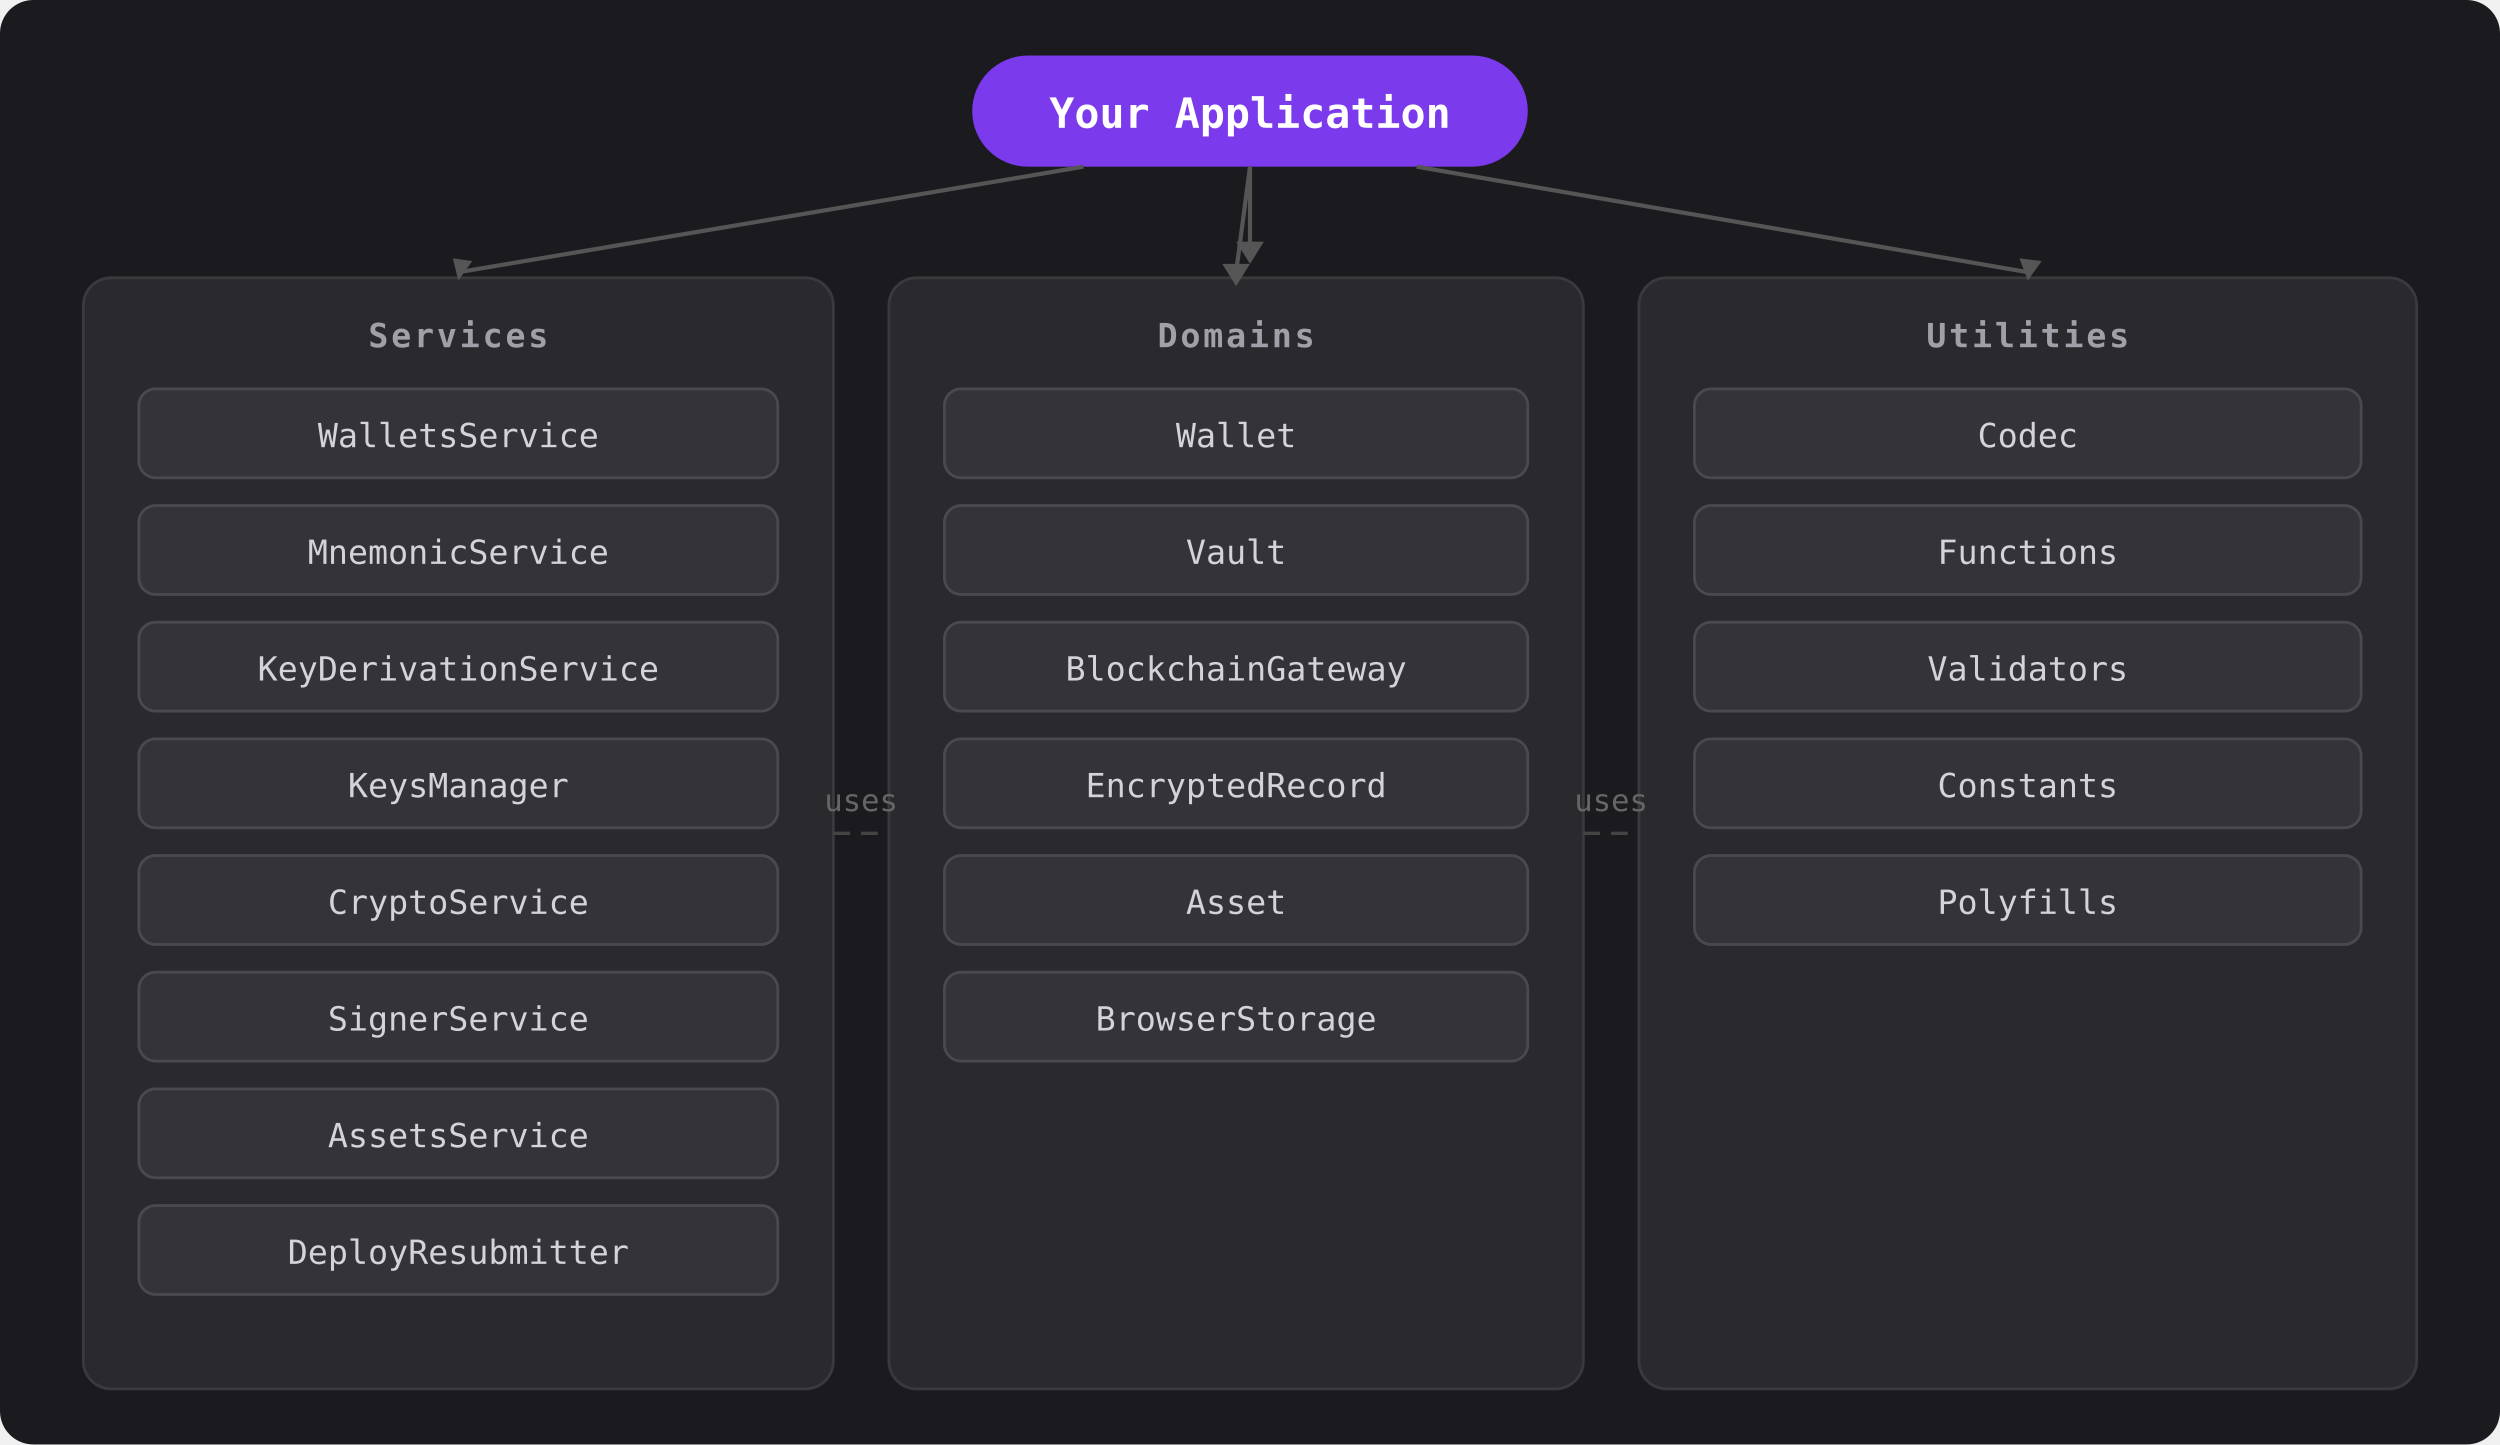
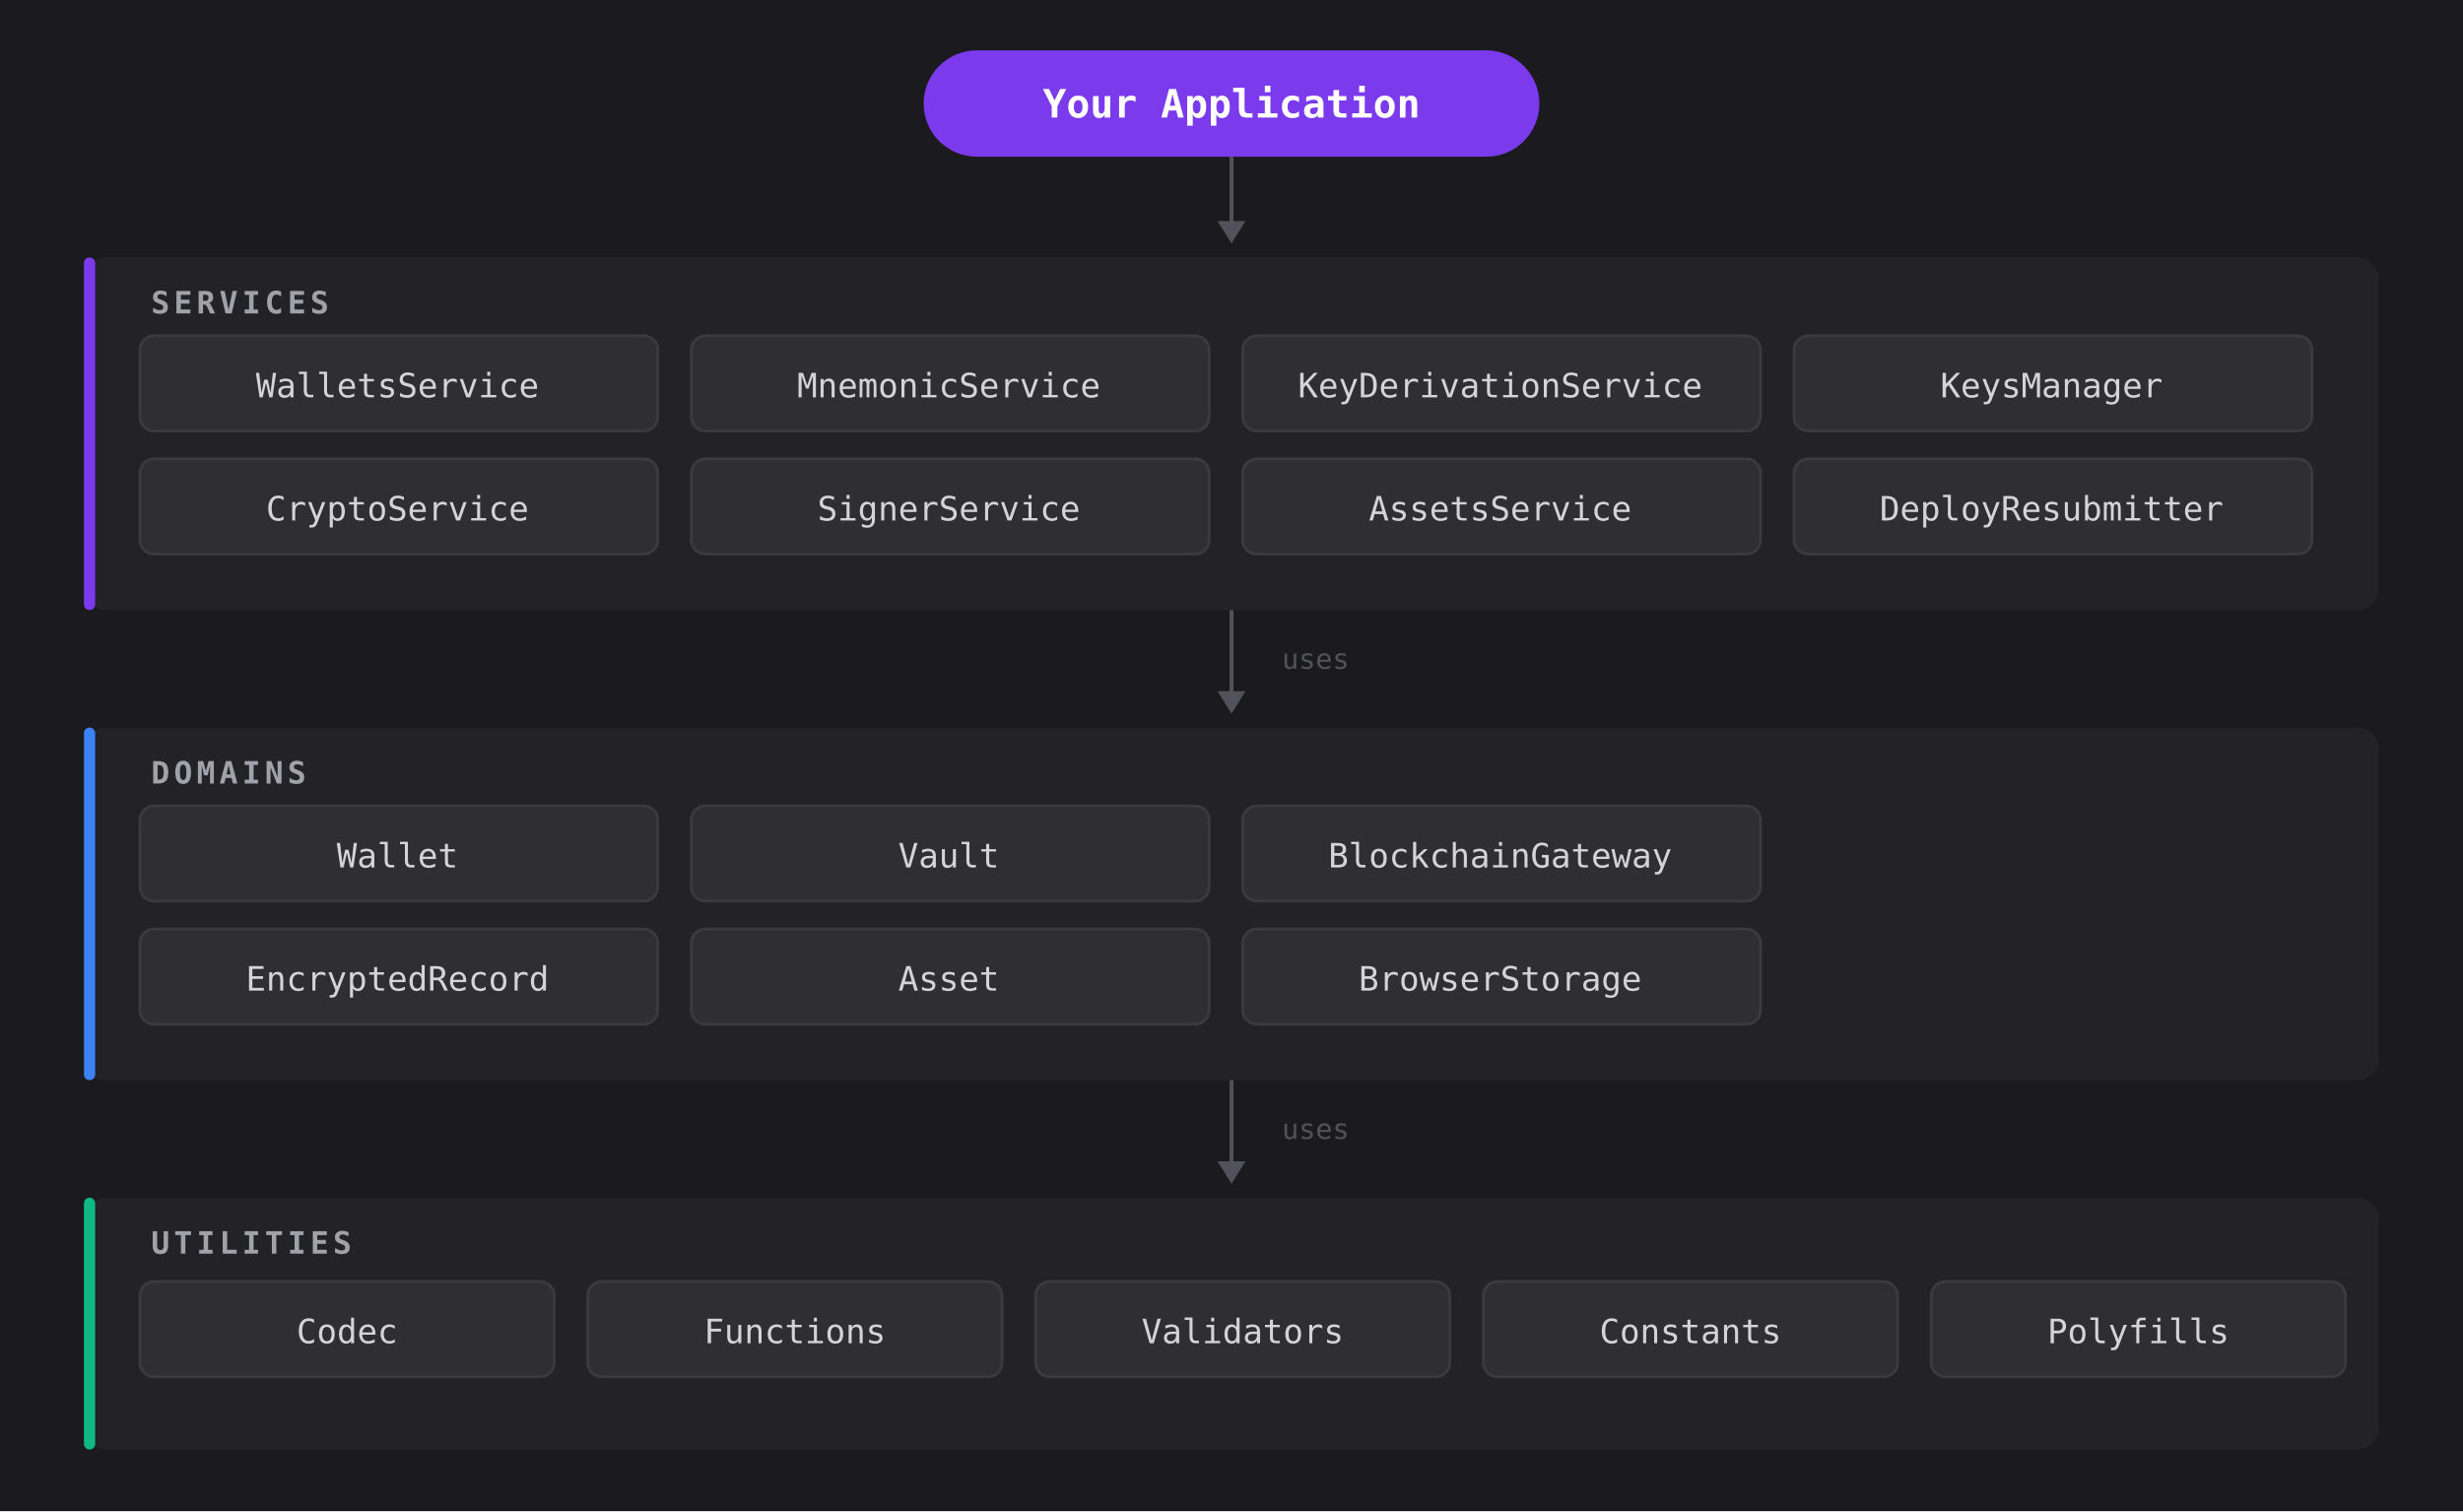
- <svg xmlns="http://www.w3.org/2000/svg" viewBox="0 0 900 520" font-family="'Roboto Mono', 'Consolas', monospace">
+ <svg xmlns="http://www.w3.org/2000/svg" viewBox="0 0 880 540" font-family="'Roboto Mono', 'Consolas', monospace">
  <defs>
    <style>
      .bg { fill: #1b1b1f; }
-       .app-bg { fill: #7c3aed; }
-       .app-text { fill: #fff; font-size: 15px; font-weight: 700; }
-       .layer-bg { fill: #2a2a2e; stroke: #3a3a3e; }
-       .layer-title { fill: #a0a0a8; font-size: 12px; font-weight: 700; text-transform: uppercase; letter-spacing: 1px; }
-       .mod-bg { fill: #333338; stroke: #4a4a4e; }
-       .mod-text { fill: #d4d4d8; font-size: 12px; }
-       .arrow-line { stroke: #555; stroke-width: 1.5; }
-       .arrow-head { fill: #555; }
-       .dash-line { stroke: #444; stroke-width: 1.2; stroke-dasharray: 6 4; }
-       .dash-label { fill: #666; font-size: 11px; }
+       .app-pill { fill: #7c3aed; }
+       .app-label { fill: #fff; font-size: 14px; font-weight: 700; }
+       .layer-bg { fill: #232327; }
+       .layer-border-s { fill: #7c3aed; }
+       .layer-border-d { fill: #3b82f6; }
+       .layer-border-u { fill: #10b981; }
+       .layer-title { fill: #a1a1aa; font-size: 11px; font-weight: 700; letter-spacing: 1.5px; }
+       .mod { fill: #2e2e33; stroke: #3a3a3f; stroke-width: 1; }
+       .mod-label { fill: #d4d4d8; font-size: 12px; }
+       .arrow { stroke: #52525b; stroke-width: 1.4; fill: none; }
+       .arrow-head { fill: #52525b; }
+       .uses { fill: #52525b; font-size: 10px; }

      @media (prefers-color-scheme: light) {
        .bg { fill: #ffffff; }
-         .app-bg { fill: #7c3aed; }
-         .layer-bg { fill: #f4f4f5; stroke: #e4e4e7; }
+         .layer-bg { fill: #f4f4f5; }
+         .mod { fill: #ffffff; stroke: #e4e4e7; }
+         .mod-label { fill: #27272a; }
        .layer-title { fill: #71717a; }
-         .mod-bg { fill: #fff; stroke: #e4e4e7; }
-         .mod-text { fill: #27272a; }
-         .arrow-line { stroke: #a1a1aa; }
-         .arrow-head { fill: #a1a1aa; }
-         .dash-line { stroke: #d4d4d8; }
-         .dash-label { fill: #a1a1aa; }
+         .arrow { stroke: #d4d4d8; }
+         .arrow-head { fill: #d4d4d8; }
+         .uses { fill: #a1a1aa; }
      }
    </style>
  </defs>
-   <rect width="900" height="520" rx="12" class="bg" />
-   <rect x="350" y="20" width="200" height="40" rx="20" class="app-bg" />
-   <text x="450" y="46" text-anchor="middle" class="app-text">Your Application</text>
-   <line x1="450" y1="60" x2="450" y2="90" class="arrow-line" />
-   <polygon points="445,87 450,95 455,87" class="arrow-head" />
-   <rect x="30" y="100" width="270" height="400" rx="10" stroke-width="1" class="layer-bg" />
-   <text x="165" y="125" text-anchor="middle" class="layer-title">Services</text>
-   <rect x="50" y="140" width="230" height="32" rx="6" stroke-width="1" class="mod-bg" />
-   <text x="165" y="161" text-anchor="middle" class="mod-text">WalletsService</text>
-   <rect x="50" y="182" width="230" height="32" rx="6" stroke-width="1" class="mod-bg" />
-   <text x="165" y="203" text-anchor="middle" class="mod-text">MnemonicService</text>
-   <rect x="50" y="224" width="230" height="32" rx="6" stroke-width="1" class="mod-bg" />
-   <text x="165" y="245" text-anchor="middle" class="mod-text">KeyDerivationService</text>
-   <rect x="50" y="266" width="230" height="32" rx="6" stroke-width="1" class="mod-bg" />
-   <text x="165" y="287" text-anchor="middle" class="mod-text">KeysManager</text>
-   <rect x="50" y="308" width="230" height="32" rx="6" stroke-width="1" class="mod-bg" />
-   <text x="165" y="329" text-anchor="middle" class="mod-text">CryptoService</text>
-   <rect x="50" y="350" width="230" height="32" rx="6" stroke-width="1" class="mod-bg" />
-   <text x="165" y="371" text-anchor="middle" class="mod-text">SignerService</text>
-   <rect x="50" y="392" width="230" height="32" rx="6" stroke-width="1" class="mod-bg" />
-   <text x="165" y="413" text-anchor="middle" class="mod-text">AssetsService</text>
-   <rect x="50" y="434" width="230" height="32" rx="6" stroke-width="1" class="mod-bg" />
-   <text x="165" y="455" text-anchor="middle" class="mod-text">DeployResubmitter</text>
-   <rect x="320" y="100" width="250" height="400" rx="10" stroke-width="1" class="layer-bg" />
-   <text x="445" y="125" text-anchor="middle" class="layer-title">Domains</text>
-   <rect x="340" y="140" width="210" height="32" rx="6" stroke-width="1" class="mod-bg" />
-   <text x="445" y="161" text-anchor="middle" class="mod-text">Wallet</text>
-   <rect x="340" y="182" width="210" height="32" rx="6" stroke-width="1" class="mod-bg" />
-   <text x="445" y="203" text-anchor="middle" class="mod-text">Vault</text>
-   <rect x="340" y="224" width="210" height="32" rx="6" stroke-width="1" class="mod-bg" />
-   <text x="445" y="245" text-anchor="middle" class="mod-text">BlockchainGateway</text>
-   <rect x="340" y="266" width="210" height="32" rx="6" stroke-width="1" class="mod-bg" />
-   <text x="445" y="287" text-anchor="middle" class="mod-text">EncryptedRecord</text>
-   <rect x="340" y="308" width="210" height="32" rx="6" stroke-width="1" class="mod-bg" />
-   <text x="445" y="329" text-anchor="middle" class="mod-text">Asset</text>
-   <rect x="340" y="350" width="210" height="32" rx="6" stroke-width="1" class="mod-bg" />
-   <text x="445" y="371" text-anchor="middle" class="mod-text">BrowserStorage</text>
-   <rect x="590" y="100" width="280" height="400" rx="10" stroke-width="1" class="layer-bg" />
-   <text x="730" y="125" text-anchor="middle" class="layer-title">Utilities</text>
-   <rect x="610" y="140" width="240" height="32" rx="6" stroke-width="1" class="mod-bg" />
-   <text x="730" y="161" text-anchor="middle" class="mod-text">Codec</text>
-   <rect x="610" y="182" width="240" height="32" rx="6" stroke-width="1" class="mod-bg" />
-   <text x="730" y="203" text-anchor="middle" class="mod-text">Functions</text>
-   <rect x="610" y="224" width="240" height="32" rx="6" stroke-width="1" class="mod-bg" />
-   <text x="730" y="245" text-anchor="middle" class="mod-text">Validators</text>
-   <rect x="610" y="266" width="240" height="32" rx="6" stroke-width="1" class="mod-bg" />
-   <text x="730" y="287" text-anchor="middle" class="mod-text">Constants</text>
-   <rect x="610" y="308" width="240" height="32" rx="6" stroke-width="1" class="mod-bg" />
-   <text x="730" y="329" text-anchor="middle" class="mod-text">Polyfills</text>
-   <line x1="390" y1="60" x2="165" y2="98" class="arrow-line" />
-   <polygon points="163,93 165,101 170,94" class="arrow-head" />
-   <line x1="450" y1="60" x2="445" y2="98" class="arrow-line" />
-   <polygon points="440,95 445,103 450,95" class="arrow-head" />
-   <line x1="510" y1="60" x2="730" y2="98" class="arrow-line" />
-   <polygon points="727,93 730,101 735,94" class="arrow-head" />
-   <line x1="300" y1="300" x2="320" y2="300" class="dash-line" />
-   <text x="310" y="292" text-anchor="middle" class="dash-label">uses</text>
-   <line x1="570" y1="300" x2="590" y2="300" class="dash-line" />
-   <text x="580" y="292" text-anchor="middle" class="dash-label">uses</text>
+   <rect width="880" height="540" class="bg" />
+   <rect x="330" y="18" width="220" height="38" rx="19" class="app-pill" />
+   <text x="440" y="42" text-anchor="middle" class="app-label">Your Application</text>
+   <line x1="440" y1="56" x2="440" y2="82" class="arrow" />
+   <polygon points="435,79 440,87 445,79" class="arrow-head" />
+   <rect x="30" y="92" width="820" height="126" rx="8" class="layer-bg" />
+   <rect x="30" y="92" width="4" height="126" rx="2" class="layer-border-s" />
+   <text x="54" y="112" class="layer-title">SERVICES</text>
+   <rect x="50" y="120" width="185" height="34" rx="5" class="mod" />
+   <text x="142" y="142" text-anchor="middle" class="mod-label">WalletsService</text>
+   <rect x="247" y="120" width="185" height="34" rx="5" class="mod" />
+   <text x="339" y="142" text-anchor="middle" class="mod-label">MnemonicService</text>
+   <rect x="444" y="120" width="185" height="34" rx="5" class="mod" />
+   <text x="536" y="142" text-anchor="middle" class="mod-label">KeyDerivationService</text>
+   <rect x="641" y="120" width="185" height="34" rx="5" class="mod" />
+   <text x="733" y="142" text-anchor="middle" class="mod-label">KeysManager</text>
+   <rect x="50" y="164" width="185" height="34" rx="5" class="mod" />
+   <text x="142" y="186" text-anchor="middle" class="mod-label">CryptoService</text>
+   <rect x="247" y="164" width="185" height="34" rx="5" class="mod" />
+   <text x="339" y="186" text-anchor="middle" class="mod-label">SignerService</text>
+   <rect x="444" y="164" width="185" height="34" rx="5" class="mod" />
+   <text x="536" y="186" text-anchor="middle" class="mod-label">AssetsService</text>
+   <rect x="641" y="164" width="185" height="34" rx="5" class="mod" />
+   <text x="733" y="186" text-anchor="middle" class="mod-label">DeployResubmitter</text>
+   <line x1="440" y1="218" x2="440" y2="250" class="arrow" />
+   <polygon points="435,247 440,255 445,247" class="arrow-head" />
+   <text x="458" y="239" class="uses">uses</text>
+   <rect x="30" y="260" width="820" height="126" rx="8" class="layer-bg" />
+   <rect x="30" y="260" width="4" height="126" rx="2" class="layer-border-d" />
+   <text x="54" y="280" class="layer-title">DOMAINS</text>
+   <rect x="50" y="288" width="185" height="34" rx="5" class="mod" />
+   <text x="142" y="310" text-anchor="middle" class="mod-label">Wallet</text>
+   <rect x="247" y="288" width="185" height="34" rx="5" class="mod" />
+   <text x="339" y="310" text-anchor="middle" class="mod-label">Vault</text>
+   <rect x="444" y="288" width="185" height="34" rx="5" class="mod" />
+   <text x="536" y="310" text-anchor="middle" class="mod-label">BlockchainGateway</text>
+   <rect x="50" y="332" width="185" height="34" rx="5" class="mod" />
+   <text x="142" y="354" text-anchor="middle" class="mod-label">EncryptedRecord</text>
+   <rect x="247" y="332" width="185" height="34" rx="5" class="mod" />
+   <text x="339" y="354" text-anchor="middle" class="mod-label">Asset</text>
+   <rect x="444" y="332" width="185" height="34" rx="5" class="mod" />
+   <text x="536" y="354" text-anchor="middle" class="mod-label">BrowserStorage</text>
+   <line x1="440" y1="386" x2="440" y2="418" class="arrow" />
+   <polygon points="435,415 440,423 445,415" class="arrow-head" />
+   <text x="458" y="407" class="uses">uses</text>
+   <rect x="30" y="428" width="820" height="90" rx="8" class="layer-bg" />
+   <rect x="30" y="428" width="4" height="90" rx="2" class="layer-border-u" />
+   <text x="54" y="448" class="layer-title">UTILITIES</text>
+   <rect x="50" y="458" width="148" height="34" rx="5" class="mod" />
+   <text x="124" y="480" text-anchor="middle" class="mod-label">Codec</text>
+   <rect x="210" y="458" width="148" height="34" rx="5" class="mod" />
+   <text x="284" y="480" text-anchor="middle" class="mod-label">Functions</text>
+   <rect x="370" y="458" width="148" height="34" rx="5" class="mod" />
+   <text x="444" y="480" text-anchor="middle" class="mod-label">Validators</text>
+   <rect x="530" y="458" width="148" height="34" rx="5" class="mod" />
+   <text x="604" y="480" text-anchor="middle" class="mod-label">Constants</text>
+   <rect x="690" y="458" width="148" height="34" rx="5" class="mod" />
+   <text x="764" y="480" text-anchor="middle" class="mod-label">Polyfills</text>
</svg>
